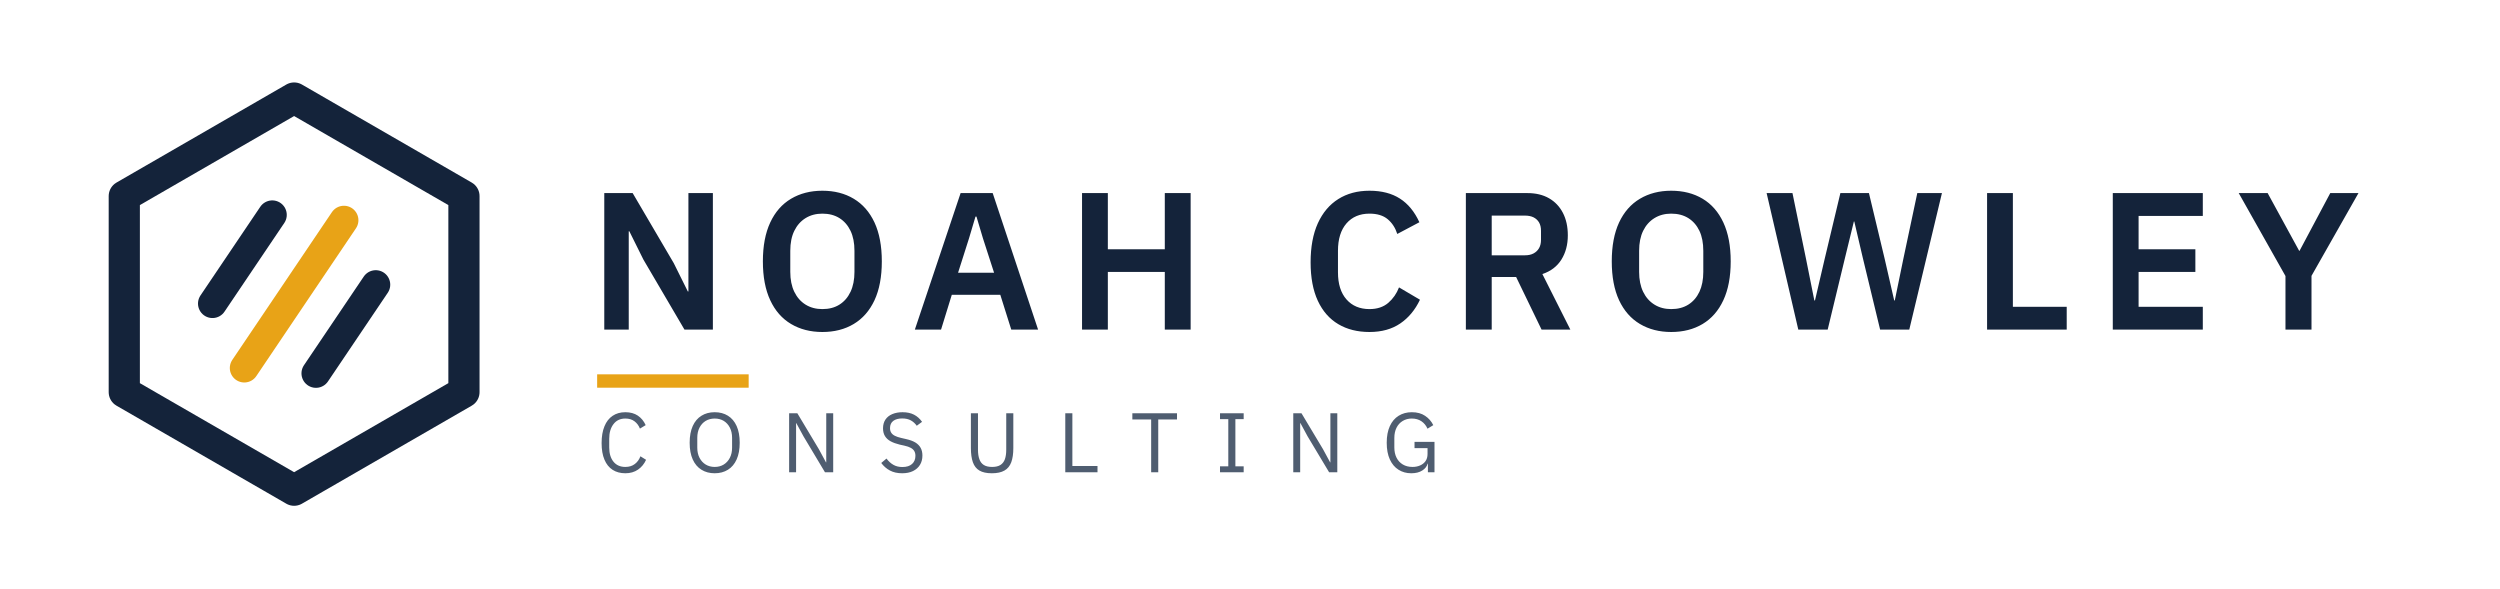
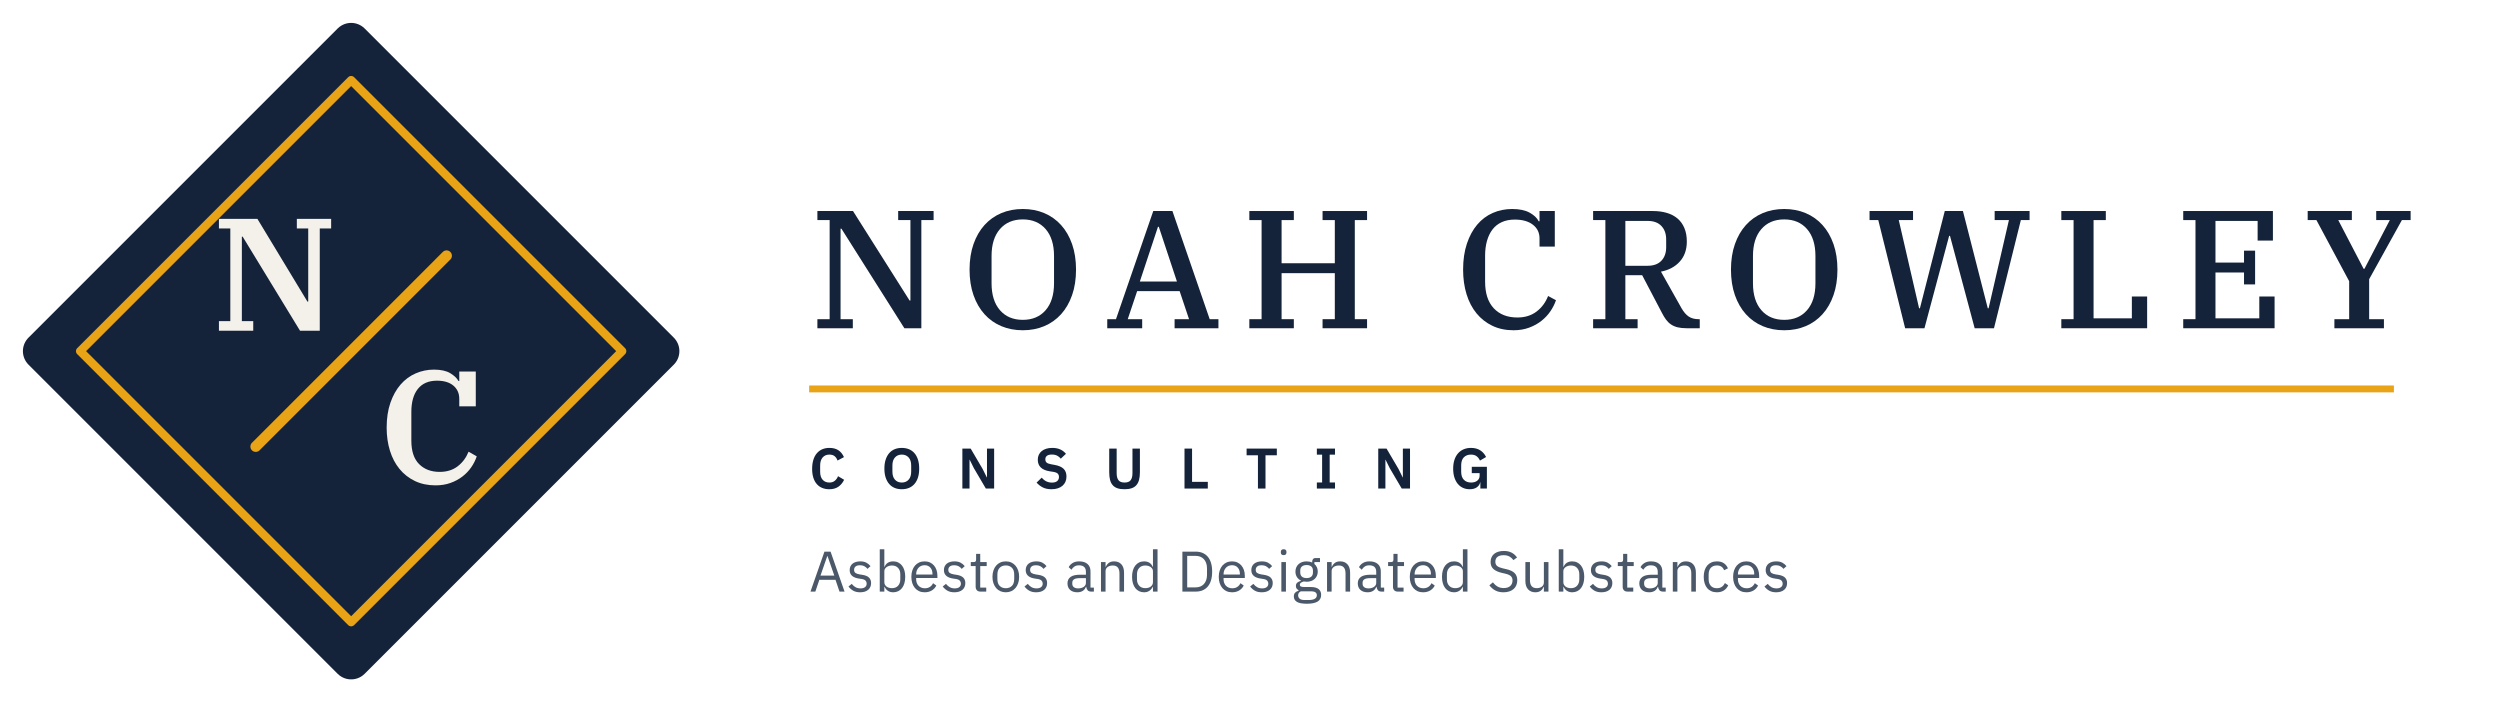
- <svg xmlns="http://www.w3.org/2000/svg" viewBox="0 0 561 132" width="561" height="132">
-   <polygon points="66.00,22.00 104.11,44.00 104.11,88.00 66.00,110.00 27.89,88.00 27.89,44.00" fill="none" stroke="#14233A" stroke-width="7.00" stroke-linejoin="round" />
-   <line x1="47.68" y1="68.12" x2="61.10" y2="48.22" stroke="#14233A" stroke-width="6.50" stroke-linecap="round" />
-   <line x1="54.82" y1="82.58" x2="77.18" y2="49.42" stroke="#E8A317" stroke-width="6.50" stroke-linecap="round" />
-   <line x1="70.90" y1="83.78" x2="84.32" y2="63.88" stroke="#14233A" stroke-width="6.50" stroke-linecap="round" />
-   <path d="M153.60 73.97 144.38 58.25 141.22 51.89H141.09V58.43V73.97H135.60V43.33H141.97L151.19 59.05L154.35 65.41H154.48V58.87V43.33H159.97V73.97ZM184.54 74.50Q180.54 74.50 177.51 72.70Q174.48 70.90 172.84 67.37Q171.19 63.83 171.19 58.65Q171.19 53.47 172.84 49.93Q174.48 46.40 177.51 44.60Q180.54 42.80 184.54 42.80Q188.58 42.80 191.58 44.60Q194.59 46.40 196.24 49.93Q197.88 53.47 197.88 58.65Q197.88 63.83 196.24 67.37Q194.59 70.90 191.58 72.70Q188.58 74.50 184.54 74.50ZM184.54 69.36Q186.78 69.36 188.38 68.35Q189.98 67.34 190.86 65.48Q191.74 63.61 191.74 61.02V56.28Q191.74 53.64 190.86 51.80Q189.98 49.96 188.38 48.95Q186.78 47.94 184.54 47.94Q182.39 47.94 180.76 48.95Q179.14 49.96 178.24 51.80Q177.34 53.64 177.34 56.28V61.02Q177.34 63.61 178.24 65.48Q179.14 67.34 180.76 68.35Q182.39 69.36 184.54 69.36ZM232.95 73.97H226.93L224.47 66.16H213.58L211.17 73.97H205.29L215.56 43.33H222.76ZM223.07 61.20 220.57 53.47 219.12 48.60H218.90L217.45 53.47L214.99 61.20ZM261.38 73.97V61.02H248.60V73.97H242.81V43.33H248.60V55.93H261.38V43.33H267.18V73.97ZM307.31 74.50Q303.27 74.50 300.31 72.74Q297.35 70.99 295.72 67.50Q294.10 64.01 294.10 58.87Q294.10 53.69 295.72 50.11Q297.35 46.53 300.31 44.67Q303.27 42.80 307.31 42.80Q311.40 42.80 314.14 44.56Q316.88 46.31 318.51 49.87L313.55 52.50Q312.89 50.44 311.40 49.19Q309.90 47.94 307.31 47.94Q304.06 47.94 302.15 50.13Q300.24 52.33 300.24 56.28V61.11Q300.24 65.02 302.15 67.19Q304.06 69.36 307.31 69.36Q309.90 69.36 311.53 67.96Q313.15 66.55 313.94 64.49L318.64 67.26Q317.02 70.68 314.21 72.59Q311.40 74.50 307.31 74.50ZM334.74 62.16V73.97H328.94V43.33H342.77Q345.58 43.33 347.60 44.49Q349.62 45.65 350.72 47.78Q351.82 49.91 351.82 52.81Q351.82 55.93 350.39 58.23Q348.96 60.54 346.11 61.50L352.39 73.97H345.93L340.22 62.16ZM334.74 57.29H342.20Q343.34 57.29 344.13 56.87Q344.92 56.45 345.36 55.69Q345.80 54.92 345.80 53.82V51.80Q345.80 50.66 345.36 49.91Q344.92 49.17 344.13 48.77Q343.34 48.38 342.20 48.38H334.74ZM375.02 74.50Q371.03 74.50 368.00 72.70Q364.97 70.90 363.32 67.37Q361.68 63.83 361.68 58.65Q361.68 53.47 363.32 49.93Q364.97 46.40 368.00 44.60Q371.03 42.80 375.02 42.80Q379.06 42.80 382.07 44.60Q385.08 46.40 386.72 49.93Q388.37 53.47 388.37 58.65Q388.37 63.83 386.72 67.37Q385.08 70.90 382.07 72.70Q379.06 74.50 375.02 74.50ZM375.02 69.36Q377.26 69.36 378.87 68.35Q380.47 67.34 381.35 65.48Q382.22 63.61 382.22 61.02V56.28Q382.22 53.64 381.35 51.80Q380.47 49.96 378.87 48.95Q377.26 47.94 375.02 47.94Q372.87 47.94 371.25 48.95Q369.62 49.96 368.72 51.80Q367.82 53.64 367.82 56.28V61.02Q367.82 63.61 368.72 65.48Q369.62 67.34 371.25 68.35Q372.87 69.36 375.02 69.36ZM410.13 73.97H403.54L396.43 43.33H402.23L405.26 58.04L407.14 67.43H407.28L409.47 58.04L412.98 43.33H419.39L422.91 58.04L425.06 67.43H425.19L427.12 58.04L430.24 43.33H435.77L428.44 73.97H421.90L417.99 57.77L416.10 49.69H416.01L414.04 57.77ZM463.77 73.97H445.90V43.33H451.69V68.84H463.77ZM494.31 73.97H474.11V43.33H494.31V48.46H479.90V55.93H492.64V61.02H479.90V68.84H494.31ZM518.70 73.97H512.86V61.94L502.37 43.33H508.86L515.93 56.28H516.02L522.91 43.33H529.24L518.70 61.90Z" fill="#14233A" />
-   <rect x="134" y="84" width="34" height="3" fill="#E8A317" />
-   <path d="M140.33 106.20Q138.66 106.20 137.47 105.43Q136.27 104.66 135.64 103.15Q135.00 101.65 135.00 99.43Q135.00 97.21 135.64 95.66Q136.27 94.11 137.47 93.31Q138.66 92.50 140.33 92.50Q141.98 92.50 143.12 93.26Q144.26 94.02 144.89 95.40L143.60 96.18Q143.20 95.16 142.38 94.54Q141.57 93.92 140.33 93.92Q138.62 93.92 137.67 95.17Q136.71 96.41 136.71 98.44V100.41Q136.71 102.44 137.67 103.61Q138.62 104.78 140.33 104.78Q141.60 104.78 142.46 104.12Q143.31 103.47 143.71 102.39L144.98 103.18Q144.35 104.57 143.17 105.38Q141.98 106.20 140.33 106.20ZM160.38 106.20Q158.67 106.20 157.41 105.41Q156.14 104.63 155.45 103.10Q154.76 101.57 154.76 99.35Q154.76 97.13 155.45 95.60Q156.14 94.07 157.41 93.29Q158.67 92.50 160.38 92.50Q162.08 92.50 163.35 93.29Q164.61 94.07 165.30 95.60Q165.99 97.13 165.99 99.35Q165.99 101.57 165.30 103.10Q164.61 104.63 163.35 105.41Q162.08 106.20 160.38 106.20ZM160.38 104.78Q161.53 104.78 162.41 104.24Q163.28 103.70 163.78 102.73Q164.28 101.76 164.28 100.45V98.25Q164.28 96.94 163.78 95.96Q163.28 94.99 162.41 94.45Q161.53 93.92 160.38 93.92Q159.24 93.92 158.35 94.45Q157.47 94.99 156.97 95.96Q156.47 96.94 156.47 98.25V100.45Q156.47 101.76 156.97 102.73Q157.47 103.70 158.35 104.24Q159.24 104.78 160.38 104.78ZM185.12 105.97 180.29 97.89 178.69 94.95H178.64V97.89V105.97H177.08V92.73H178.92L183.76 100.81L185.35 103.75H185.41V100.81V92.73H186.97V105.97ZM202.44 106.20Q200.84 106.20 199.69 105.58Q198.55 104.97 197.75 103.89L198.93 102.90Q199.63 103.83 200.48 104.31Q201.34 104.80 202.49 104.80Q203.92 104.80 204.67 104.11Q205.42 103.43 205.42 102.29Q205.42 101.66 205.17 101.23Q204.92 100.79 204.38 100.50Q203.84 100.20 202.97 100.01L201.89 99.77Q200.69 99.48 199.86 99.03Q199.02 98.57 198.58 97.85Q198.15 97.13 198.15 96.12Q198.15 94.95 198.70 94.14Q199.25 93.33 200.24 92.92Q201.24 92.50 202.53 92.50Q204.03 92.50 205.10 93.05Q206.17 93.60 206.91 94.66L205.72 95.54Q205.19 94.78 204.40 94.34Q203.61 93.90 202.45 93.90Q201.18 93.90 200.45 94.45Q199.72 95.00 199.72 96.07Q199.72 96.69 200.00 97.11Q200.27 97.53 200.82 97.80Q201.37 98.08 202.21 98.27L203.29 98.52Q204.58 98.80 205.40 99.29Q206.21 99.79 206.60 100.51Q206.99 101.23 206.99 102.22Q206.99 103.43 206.44 104.32Q205.89 105.21 204.87 105.71Q203.86 106.20 202.44 106.20ZM217.87 92.73H219.46V100.92Q219.46 102.18 219.77 103.04Q220.07 103.90 220.76 104.34Q221.45 104.78 222.63 104.78Q223.81 104.78 224.50 104.34Q225.19 103.90 225.50 103.04Q225.80 102.18 225.80 100.92V92.73H227.39V100.55Q227.39 102.46 226.93 103.72Q226.46 104.99 225.40 105.59Q224.34 106.20 222.57 106.20Q220.81 106.20 219.78 105.59Q218.76 104.99 218.31 103.72Q217.87 102.46 217.87 100.55ZM246.28 105.97H239.05V92.73H240.64V104.57H246.28ZM264.12 94.13H259.91V105.97H258.32V94.13H254.10V92.73H264.12ZM279.08 105.97H273.77V104.64H275.63V94.06H273.77V92.73H279.08V94.06H277.22V104.64H279.08ZM298.25 105.97 293.41 97.89 291.82 94.95H291.76V97.89V105.97H290.21V92.73H292.05L296.89 100.81L298.48 103.75H298.54V100.81V92.73H300.09V105.97ZM320.42 105.97V104.04H320.36Q320.12 104.97 319.16 105.58Q318.20 106.20 316.68 106.20Q315.07 106.20 313.83 105.41Q312.58 104.63 311.88 103.10Q311.18 101.57 311.18 99.35Q311.18 97.15 311.88 95.62Q312.58 94.09 313.85 93.30Q315.13 92.50 316.81 92.50Q318.60 92.50 319.79 93.31Q320.99 94.11 321.63 95.40L320.33 96.20Q319.87 95.14 318.97 94.53Q318.07 93.92 316.81 93.92Q315.66 93.92 314.77 94.46Q313.87 95.00 313.38 95.98Q312.89 96.96 312.89 98.27V100.41Q312.89 101.72 313.38 102.70Q313.87 103.68 314.79 104.23Q315.71 104.78 316.97 104.78Q317.90 104.78 318.66 104.45Q319.41 104.13 319.88 103.49Q320.34 102.84 320.34 101.87V100.56H317.42V99.16H321.90V105.97Z" fill="#4F5D70" />
+ <svg xmlns="http://www.w3.org/2000/svg" viewBox="0 0 655 184" width="655" height="184" role="img">
+   <polygon points="92,11 173,92 92,173 11,92" fill="#14233A" stroke="#14233A" stroke-width="10" stroke-linejoin="round" />
+   <polygon points="92,21 163,92 92,163 21,92" fill="none" stroke="#E8A317" stroke-width="2.2" stroke-linejoin="round" />
+   <g fill="#F4F1EA">
+     <path transform="translate(55.47 86.66) scale(0.042 -0.042)" d="M45 60H116V638H45V698H285L597 182H602V638H531V698H745V638H674V0H551L193 587H188V60H259V0H45Z" />
+   </g>
+   <g fill="#F4F1EA">
+     <path transform="translate(99.12 126.66) scale(0.042 -0.042)" d="M357 -12Q285 -12 228.5 15.0Q172 42 132.5 90.0Q93 138 72.5 204.0Q52 270 52 348Q52 436 75.5 503.5Q99 571 139.0 617.0Q179 663 233.0 686.5Q287 710 347 710Q412 710 449.0 687.5Q486 665 500 639H505V698H608V481H505V528Q505 579 468.5 610.0Q432 641 366 641Q288 641 247.0 590.0Q206 539 206 446V267Q206 169 254.5 120.5Q303 72 383 72Q449 72 494.5 106.5Q540 141 563 198L614 169Q602 133 579.5 100.5Q557 68 524.5 43.0Q492 18 450.0 3.0Q408 -12 357 -12Z" />
+   </g>
+   <line x1="117" y1="67" x2="67" y2="117" stroke="#E8A317" stroke-width="2.8" stroke-linecap="round" />
+   <g fill="#14233A">
+     <path transform="translate(212.00 86.00) scale(0.044 -0.044)" d="M49 54H122V644H49V698H261L598 165H603V644H530V698H741V644H668V0H567L192 593H187V54H260V0H49Z" />
+     <path transform="translate(251.78 86.00) scale(0.044 -0.044)" d="M368 50Q454 50 504.0 107.5Q554 165 554 268V430Q554 533 504.0 590.5Q454 648 368 648Q282 648 232.0 590.5Q182 533 182 430V268Q182 165 232.0 107.5Q282 50 368 50ZM368 -12Q298 -12 240.0 12.5Q182 37 140.0 83.5Q98 130 74.5 197.0Q51 264 51 349Q51 434 74.5 501.0Q98 568 140.0 614.5Q182 661 240.0 685.5Q298 710 368 710Q438 710 496.0 685.5Q554 661 596.0 614.5Q638 568 661.5 501.0Q685 434 685 349Q685 264 661.5 197.0Q638 130 596.0 83.5Q554 37 496.0 12.5Q438 -12 368 -12Z" />
+     <path transform="translate(289.44 86.00) scale(0.044 -0.044)" d="M15 54H67L289 698H403L625 54H677V0H416V54H502L446 221H193L137 54H223V0H15ZM209 278H430L322 604H317Z" />
+     <path transform="translate(325.17 86.00) scale(0.044 -0.044)" d="M49 54H122V644H49V698H314V644H241V387H558V644H485V698H750V644H677V54H750V0H485V54H558V328H241V54H314V0H49Z" />
+     <path transform="translate(381.09 86.00) scale(0.044 -0.044)" d="M351 -12Q281 -12 225.5 14.5Q170 41 131.0 88.5Q92 136 71.5 202.5Q51 269 51 349Q51 436 73.5 503.5Q96 571 135.0 617.0Q174 663 227.5 686.5Q281 710 343 710Q408 710 447.5 688.0Q487 666 501 637H506V698H597V486H506V535Q506 586 466.5 616.5Q427 647 359 647Q314 647 280.5 631.5Q247 616 225.5 587.5Q204 559 193.0 519.5Q182 480 182 433V277Q182 174 233.5 119.0Q285 64 374 64Q442 64 488.5 99.5Q535 135 557 192L604 167Q593 134 571.5 102.0Q550 70 518.0 44.5Q486 19 444.0 3.5Q402 -12 351 -12Z" />
+     <path transform="translate(415.24 86.00) scale(0.044 -0.044)" d="M49 54H122V644H49V698H404Q450 698 487.5 687.0Q525 676 551.5 653.5Q578 631 592.5 596.5Q607 562 607 516Q607 444 565.5 397.5Q524 351 453 337L575 120Q595 85 618.5 69.5Q642 54 677 54H684V0H607Q575 0 552.5 5.5Q530 11 513.0 22.5Q496 34 483.0 51.5Q470 69 458 93L341 316H241V54H314V0H49ZM241 372H374Q427 372 455.5 402.0Q484 432 484 482V529Q484 579 455.5 609.0Q427 639 374 639H241Z" />
+     <path transform="translate(451.27 86.00) scale(0.044 -0.044)" d="M368 50Q454 50 504.0 107.5Q554 165 554 268V430Q554 533 504.0 590.5Q454 648 368 648Q282 648 232.0 590.5Q182 533 182 430V268Q182 165 232.0 107.5Q282 50 368 50ZM368 -12Q298 -12 240.0 12.5Q182 37 140.0 83.5Q98 130 74.5 197.0Q51 264 51 349Q51 434 74.5 501.0Q98 568 140.0 614.5Q182 661 240.0 685.5Q298 710 368 710Q438 710 496.0 685.5Q554 661 596.0 614.5Q638 568 661.5 501.0Q685 434 685 349Q685 264 661.5 197.0Q638 130 596.0 83.5Q554 37 496.0 12.5Q438 -12 368 -12Z" />
+     <path transform="translate(488.94 86.00) scale(0.044 -0.044)" d="M72 644H20V698H279V644H194L315 119H320L468 698H576L724 119H729L850 644H765V698H973V644H921L761 0H646L499 550H494L347 0H232Z" />
+     <path transform="translate(537.91 86.00) scale(0.044 -0.044)" d="M49 54H122V644H49V698H314V644H241V59H469V189H560V0H49Z" />
+     <path transform="translate(569.85 86.00) scale(0.044 -0.044)" d="M49 54H122V644H49V698H583V522H492V639H241V391H411V462H477V261H411V332H241V59H502V189H593V0H49Z" />
+     <path transform="translate(603.69 86.00) scale(0.044 -0.044)" d="M180 54H268V280L73 644H21V698H284V644H203L354 354H359L510 644H429V698H634V644H582L387 292V54H475V0H180Z" />
+   </g>
+   <rect x="212" y="101" width="415.2" height="1.8" fill="#E8A317" />
+   <g fill="#14233A">
+     <path transform="translate(212.00 128.00) scale(0.015 -0.015)" d="M353 -12Q284 -12 228.5 10.5Q173 33 133.5 78.0Q94 123 73.0 189.5Q52 256 52 344Q52 432 73.0 500.5Q94 569 133.5 615.5Q173 662 228.5 686.0Q284 710 353 710Q447 710 509.0 670.0Q571 630 608 549L495 489Q480 536 446.0 564.5Q412 593 353 593Q279 593 235.5 543.0Q192 493 192 403V293Q192 202 235.5 153.5Q279 105 353 105Q412 105 449.5 137.0Q487 169 504 216L611 153Q573 75 510.0 31.5Q447 -12 353 -12Z" />
+     <path transform="translate(230.93 128.00) scale(0.015 -0.015)" d="M356 -12Q287 -12 231.0 11.0Q175 34 135.5 80.0Q96 126 74.0 193.0Q52 260 52 349Q52 437 74.0 504.5Q96 572 135.5 618.0Q175 664 231.0 687.0Q287 710 356 710Q425 710 481.0 687.0Q537 664 577.0 618.0Q617 572 638.5 504.5Q660 437 660 349Q660 260 638.5 193.0Q617 126 577.0 80.0Q537 34 481.0 11.0Q425 -12 356 -12ZM356 105Q431 105 475.5 155.0Q520 205 520 295V403Q520 493 475.5 543.0Q431 593 356 593Q281 593 236.5 543.0Q192 493 192 403V295Q192 205 236.5 155.0Q281 105 356 105Z" />
+     <path transform="translate(250.91 128.00) scale(0.015 -0.015)" d="M282 358 210 503H207V0H82V698H227L437 340L509 195H512V698H637V0H492Z" />
+     <path transform="translate(271.00 128.00) scale(0.015 -0.015)" d="M299 -12Q209 -12 146.5 20.0Q84 52 39 104L128 190Q164 148 208.5 126.0Q253 104 307 104Q368 104 399.0 130.5Q430 157 430 202Q430 237 410.0 259.0Q390 281 335 291L269 301Q60 334 60 504Q60 551 77.5 589.0Q95 627 128.0 654.0Q161 681 207.5 695.5Q254 710 313 710Q392 710 451.0 684.0Q510 658 552 607L462 522Q436 554 399.0 574.0Q362 594 306 594Q249 594 220.5 572.5Q192 551 192 512Q192 472 215.0 453.0Q238 434 289 425L354 413Q460 394 510.5 345.5Q561 297 561 210Q561 160 543.5 119.5Q526 79 492.5 49.5Q459 20 410.5 4.0Q362 -12 299 -12Z" />
+     <path transform="translate(289.46 128.00) scale(0.015 -0.015)" d="M207 698V269Q207 187 238.5 146.0Q270 105 345 105Q420 105 451.5 146.0Q483 187 483 269V698H613V286Q613 209 598.5 153.0Q584 97 552.0 60.0Q520 23 468.5 5.5Q417 -12 344 -12Q270 -12 219.5 5.5Q169 23 137.0 60.0Q105 97 91.0 153.0Q77 209 77 286V698Z" />
+     <path transform="translate(309.11 128.00) scale(0.015 -0.015)" d="M82 0V698H214V117H489V0Z" />
+     <path transform="translate(326.22 128.00) scale(0.015 -0.015)" d="M356 581V0H224V581H26V698H554V581Z" />
+     <path transform="translate(344.22 128.00) scale(0.015 -0.015)" d="M53 0V106H145V592H53V698H370V592H277V106H370V0Z" />
+     <path transform="translate(359.87 128.00) scale(0.015 -0.015)" d="M282 358 210 503H207V0H82V698H227L437 340L509 195H512V698H637V0H492Z" />
+     <path transform="translate(379.95 128.00) scale(0.015 -0.015)" d="M527 108H523Q514 57 466.5 22.5Q419 -12 340 -12Q278 -12 225.5 11.0Q173 34 134.5 79.5Q96 125 74.0 192.0Q52 259 52 347Q52 435 74.5 502.5Q97 570 138.0 616.0Q179 662 236.0 686.0Q293 710 363 710Q457 710 523.0 669.0Q589 628 627 551L520 488Q501 533 463.5 563.0Q426 593 363 593Q285 593 238.5 545.5Q192 498 192 405V293Q192 201 239.0 153.0Q286 105 365 105Q396 105 423.0 112.5Q450 120 470.0 135.0Q490 150 502.0 172.0Q514 194 514 224V269H377V380H641V0H527Z" />
+   </g>
+   <g fill="#4A5869">
+     <path transform="translate(212.00 155.00) scale(0.015 -0.015)" d="M530 0 460 206H178L108 0H23L267 698H374L618 0ZM321 620H316L198 280H439Z" />
+     <path transform="translate(221.76 155.00) scale(0.015 -0.015)" d="M240 -12Q168 -12 119.5 15.5Q71 43 36 89L93 135Q123 97 160.0 76.5Q197 56 246 56Q297 56 325.5 78.0Q354 100 354 140Q354 170 334.5 191.5Q315 213 264 221L223 227Q187 232 157.0 242.5Q127 253 104.5 270.5Q82 288 69.5 314.0Q57 340 57 376Q57 414 71.0 442.5Q85 471 109.5 490.0Q134 509 168.0 518.5Q202 528 241 528Q304 528 346.5 506.0Q389 484 421 445L368 397Q351 421 318.0 440.5Q285 460 235 460Q185 460 159.5 438.5Q134 417 134 380Q134 342 159.5 325.0Q185 308 233 300L273 294Q359 281 395.0 244.5Q431 208 431 149Q431 74 380.0 31.0Q329 -12 240 -12Z" />
+     <path transform="translate(229.22 155.00) scale(0.015 -0.015)" d="M85 740H165V432H169Q189 481 227.5 504.5Q266 528 320 528Q368 528 407.0 509.0Q446 490 473.5 455.0Q501 420 515.5 370.0Q530 320 530 258Q530 196 515.5 146.0Q501 96 473.5 61.0Q446 26 407.0 7.0Q368 -12 320 -12Q215 -12 169 84H165V0H85ZM298 60Q366 60 405.0 102.5Q444 145 444 214V302Q444 371 405.0 413.5Q366 456 298 456Q271 456 246.5 448.5Q222 441 204.0 428.0Q186 415 175.5 396.5Q165 378 165 357V165Q165 140 175.5 120.5Q186 101 204.0 87.5Q222 74 246.5 67.0Q271 60 298 60Z" />
+     <path transform="translate(238.07 155.00) scale(0.015 -0.015)" d="M279 -12Q226 -12 183.5 7.0Q141 26 110.5 61.5Q80 97 63.5 146.5Q47 196 47 258Q47 319 63.5 369.0Q80 419 110.5 454.5Q141 490 183.5 509.0Q226 528 279 528Q331 528 372.0 509.0Q413 490 442.0 456.5Q471 423 486.5 377.0Q502 331 502 276V238H131V214Q131 181 141.5 152.5Q152 124 171.5 103.0Q191 82 219.5 70.0Q248 58 284 58Q333 58 369.5 81.0Q406 104 426 147L483 106Q458 53 405.0 20.5Q352 -12 279 -12ZM279 461Q246 461 219.0 449.5Q192 438 172.5 417.0Q153 396 142.0 367.5Q131 339 131 305V298H416V309Q416 378 378.5 419.5Q341 461 279 461Z" />
+     <path transform="translate(246.45 155.00) scale(0.015 -0.015)" d="M240 -12Q168 -12 119.5 15.5Q71 43 36 89L93 135Q123 97 160.0 76.5Q197 56 246 56Q297 56 325.5 78.0Q354 100 354 140Q354 170 334.5 191.5Q315 213 264 221L223 227Q187 232 157.0 242.5Q127 253 104.5 270.5Q82 288 69.5 314.0Q57 340 57 376Q57 414 71.0 442.5Q85 471 109.5 490.0Q134 509 168.0 518.5Q202 528 241 528Q304 528 346.5 506.0Q389 484 421 445L368 397Q351 421 318.0 440.5Q285 460 235 460Q185 460 159.5 438.5Q134 417 134 380Q134 342 159.5 325.0Q185 308 233 300L273 294Q359 281 395.0 244.5Q431 208 431 149Q431 74 380.0 31.0Q329 -12 240 -12Z" />
+     <path transform="translate(253.91 155.00) scale(0.015 -0.015)" d="M199 0Q157 0 135.5 23.5Q114 47 114 85V446H29V516H77Q103 516 112.5 526.5Q122 537 122 563V659H194V516H307V446H194V70H299V0Z" />
+     <path transform="translate(259.32 155.00) scale(0.015 -0.015)" d="M280 -12Q228 -12 185.0 7.0Q142 26 111.5 61.5Q81 97 64.0 146.5Q47 196 47 258Q47 319 64.0 369.0Q81 419 111.5 454.5Q142 490 185.0 509.0Q228 528 280 528Q332 528 374.5 509.0Q417 490 448.0 454.5Q479 419 496.0 369.0Q513 319 513 258Q513 196 496.0 146.5Q479 97 448.0 61.5Q417 26 374.5 7.0Q332 -12 280 -12ZM280 59Q345 59 386.0 99.0Q427 139 427 221V295Q427 377 386.0 417.0Q345 457 280 457Q215 457 174.0 417.0Q133 377 133 295V221Q133 139 174.0 99.0Q215 59 280 59Z" />
+     <path transform="translate(267.88 155.00) scale(0.015 -0.015)" d="M240 -12Q168 -12 119.5 15.5Q71 43 36 89L93 135Q123 97 160.0 76.5Q197 56 246 56Q297 56 325.5 78.0Q354 100 354 140Q354 170 334.5 191.5Q315 213 264 221L223 227Q187 232 157.0 242.5Q127 253 104.5 270.5Q82 288 69.5 314.0Q57 340 57 376Q57 414 71.0 442.5Q85 471 109.5 490.0Q134 509 168.0 518.5Q202 528 241 528Q304 528 346.5 506.0Q389 484 421 445L368 397Q351 421 318.0 440.5Q285 460 235 460Q185 460 159.5 438.5Q134 417 134 380Q134 342 159.5 325.0Q185 308 233 300L273 294Q359 281 395.0 244.5Q431 208 431 149Q431 74 380.0 31.0Q329 -12 240 -12Z" />
+     <path transform="translate(279.02 155.00) scale(0.015 -0.015)" d="M460 0Q415 0 395.5 24.0Q376 48 371 84H366Q349 36 310.0 12.0Q271 -12 217 -12Q135 -12 89.5 30.0Q44 72 44 144Q44 217 97.5 256.0Q151 295 264 295H366V346Q366 401 336.0 430.0Q306 459 244 459Q197 459 165.5 438.0Q134 417 113 382L65 427Q86 469 132.0 498.5Q178 528 248 528Q342 528 394.0 482.0Q446 436 446 354V70H505V0ZM230 56Q260 56 285.0 63.0Q310 70 328.0 83.0Q346 96 356.0 113.0Q366 130 366 150V235H260Q191 235 159.5 215.0Q128 195 128 157V136Q128 98 155.5 77.0Q183 56 230 56Z" />
+     <path transform="translate(287.18 155.00) scale(0.015 -0.015)" d="M85 0V516H165V432H169Q188 476 222.5 502.0Q257 528 315 528Q395 528 441.5 476.5Q488 425 488 331V0H408V317Q408 456 291 456Q267 456 244.5 450.0Q222 444 204.0 432.0Q186 420 175.5 401.5Q165 383 165 358V0Z" />
+     <path transform="translate(295.85 155.00) scale(0.015 -0.015)" d="M415 84H411Q364 -12 260 -12Q212 -12 173.0 7.0Q134 26 106.5 61.0Q79 96 64.5 146.0Q50 196 50 258Q50 320 64.5 370.0Q79 420 106.5 455.0Q134 490 173.0 509.0Q212 528 260 528Q314 528 352.5 504.5Q391 481 411 432H415V740H495V0H415ZM282 60Q309 60 333.5 67.0Q358 74 376.0 87.5Q394 101 404.5 120.5Q415 140 415 165V357Q415 378 404.5 396.5Q394 415 376.0 428.0Q358 441 333.5 448.5Q309 456 282 456Q214 456 175.0 413.5Q136 371 136 302V214Q136 145 175.0 102.5Q214 60 282 60Z" />
+     <path transform="translate(308.39 155.00) scale(0.015 -0.015)" d="M93 698H327Q392 698 445.0 676.0Q498 654 535.5 610.5Q573 567 593.0 501.5Q613 436 613 349Q613 262 593.0 196.5Q573 131 535.5 87.5Q498 44 445.0 22.0Q392 0 327 0H93ZM327 74Q370 74 406.0 88.5Q442 103 468.0 131.0Q494 159 508.5 199.5Q523 240 523 292V406Q523 458 508.5 498.5Q494 539 468.0 567.0Q442 595 406.0 609.5Q370 624 327 624H177V74Z" />
+     <path transform="translate(318.61 155.00) scale(0.015 -0.015)" d="M279 -12Q226 -12 183.5 7.0Q141 26 110.5 61.5Q80 97 63.5 146.5Q47 196 47 258Q47 319 63.5 369.0Q80 419 110.5 454.5Q141 490 183.5 509.0Q226 528 279 528Q331 528 372.0 509.0Q413 490 442.0 456.5Q471 423 486.5 377.0Q502 331 502 276V238H131V214Q131 181 141.5 152.5Q152 124 171.5 103.0Q191 82 219.5 70.0Q248 58 284 58Q333 58 369.5 81.0Q406 104 426 147L483 106Q458 53 405.0 20.5Q352 -12 279 -12ZM279 461Q246 461 219.0 449.5Q192 438 172.5 417.0Q153 396 142.0 367.5Q131 339 131 305V298H416V309Q416 378 378.5 419.5Q341 461 279 461Z" />
+     <path transform="translate(326.99 155.00) scale(0.015 -0.015)" d="M240 -12Q168 -12 119.5 15.5Q71 43 36 89L93 135Q123 97 160.0 76.5Q197 56 246 56Q297 56 325.5 78.0Q354 100 354 140Q354 170 334.5 191.5Q315 213 264 221L223 227Q187 232 157.0 242.5Q127 253 104.5 270.5Q82 288 69.5 314.0Q57 340 57 376Q57 414 71.0 442.5Q85 471 109.5 490.0Q134 509 168.0 518.5Q202 528 241 528Q304 528 346.5 506.0Q389 484 421 445L368 397Q351 421 318.0 440.5Q285 460 235 460Q185 460 159.5 438.5Q134 417 134 380Q134 342 159.5 325.0Q185 308 233 300L273 294Q359 281 395.0 244.5Q431 208 431 149Q431 74 380.0 31.0Q329 -12 240 -12Z" />
+     <path transform="translate(334.44 155.00) scale(0.015 -0.015)" d="M125 637Q99 637 87.5 649.5Q76 662 76 682V695Q76 715 87.5 727.5Q99 740 125 740Q151 740 162.5 727.5Q174 715 174 695V682Q174 662 162.5 649.5Q151 637 125 637ZM85 516H165V0H85Z" />
+     <path transform="translate(338.34 155.00) scale(0.015 -0.015)" d="M520 -57Q520 -137 457.5 -174.5Q395 -212 270 -212Q149 -212 96.0 -179.0Q43 -146 43 -85Q43 -43 65.0 -19.5Q87 4 125 15V26Q79 48 79 98Q79 137 104.0 157.5Q129 178 168 188V192Q122 214 96.5 255.0Q71 296 71 350Q71 389 85.0 422.0Q99 455 124.5 478.5Q150 502 185.5 515.0Q221 528 265 528Q320 528 363 508V517Q363 547 377.0 566.5Q391 586 423 586H500V516H402V483Q430 459 445.5 425.5Q461 392 461 350Q461 311 447.0 278.0Q433 245 407.5 221.5Q382 198 346.0 185.0Q310 172 266 172Q241 172 216 177Q190 170 169.0 156.5Q148 143 148 119Q148 96 170.0 88.0Q192 80 227 80H337Q433 80 476.5 43.5Q520 7 520 -57ZM445 -63Q445 -32 421.5 -13.5Q398 5 338 5H166Q118 -17 118 -65Q118 -99 143.5 -123.0Q169 -147 230 -147H304Q371 -147 408.0 -126.0Q445 -105 445 -63ZM266 236Q317 236 347.0 260.5Q377 285 377 336V364Q377 415 347.0 439.5Q317 464 266 464Q215 464 185.0 439.5Q155 415 155 364V336Q155 285 185.0 260.5Q215 236 266 236Z" />
+     <path transform="translate(346.41 155.00) scale(0.015 -0.015)" d="M85 0V516H165V432H169Q188 476 222.5 502.0Q257 528 315 528Q395 528 441.5 476.5Q488 425 488 331V0H408V317Q408 456 291 456Q267 456 244.5 450.0Q222 444 204.0 432.0Q186 420 175.5 401.5Q165 383 165 358V0Z" />
+     <path transform="translate(355.08 155.00) scale(0.015 -0.015)" d="M460 0Q415 0 395.5 24.0Q376 48 371 84H366Q349 36 310.0 12.0Q271 -12 217 -12Q135 -12 89.5 30.0Q44 72 44 144Q44 217 97.5 256.0Q151 295 264 295H366V346Q366 401 336.0 430.0Q306 459 244 459Q197 459 165.5 438.0Q134 417 113 382L65 427Q86 469 132.0 498.5Q178 528 248 528Q342 528 394.0 482.0Q446 436 446 354V70H505V0ZM230 56Q260 56 285.0 63.0Q310 70 328.0 83.0Q346 96 356.0 113.0Q366 130 366 150V235H260Q191 235 159.5 215.0Q128 195 128 157V136Q128 98 155.5 77.0Q183 56 230 56Z" />
+     <path transform="translate(363.25 155.00) scale(0.015 -0.015)" d="M199 0Q157 0 135.5 23.5Q114 47 114 85V446H29V516H77Q103 516 112.5 526.5Q122 537 122 563V659H194V516H307V446H194V70H299V0Z" />
+     <path transform="translate(368.66 155.00) scale(0.015 -0.015)" d="M279 -12Q226 -12 183.5 7.0Q141 26 110.5 61.5Q80 97 63.5 146.5Q47 196 47 258Q47 319 63.5 369.0Q80 419 110.5 454.5Q141 490 183.5 509.0Q226 528 279 528Q331 528 372.0 509.0Q413 490 442.0 456.5Q471 423 486.5 377.0Q502 331 502 276V238H131V214Q131 181 141.5 152.5Q152 124 171.5 103.0Q191 82 219.5 70.0Q248 58 284 58Q333 58 369.5 81.0Q406 104 426 147L483 106Q458 53 405.0 20.5Q352 -12 279 -12ZM279 461Q246 461 219.0 449.5Q192 438 172.5 417.0Q153 396 142.0 367.5Q131 339 131 305V298H416V309Q416 378 378.5 419.5Q341 461 279 461Z" />
+     <path transform="translate(377.05 155.00) scale(0.015 -0.015)" d="M415 84H411Q364 -12 260 -12Q212 -12 173.0 7.0Q134 26 106.5 61.0Q79 96 64.5 146.0Q50 196 50 258Q50 320 64.5 370.0Q79 420 106.5 455.0Q134 490 173.0 509.0Q212 528 260 528Q314 528 352.5 504.5Q391 481 411 432H415V740H495V0H415ZM282 60Q309 60 333.5 67.0Q358 74 376.0 87.5Q394 101 404.5 120.5Q415 140 415 165V357Q415 378 404.5 396.5Q394 415 376.0 428.0Q358 441 333.5 448.5Q309 456 282 456Q214 456 175.0 413.5Q136 371 136 302V214Q136 145 175.0 102.5Q214 60 282 60Z" />
+     <path transform="translate(389.59 155.00) scale(0.015 -0.015)" d="M289 -12Q204 -12 144.0 20.5Q84 53 42 110L104 162Q141 113 186.0 87.5Q231 62 292 62Q367 62 406.5 98.0Q446 134 446 194Q446 244 416.0 271.0Q386 298 317 314L260 327Q164 349 113.5 393.5Q63 438 63 519Q63 565 80.0 601.0Q97 637 127.5 661.0Q158 685 200.5 697.5Q243 710 294 710Q373 710 429.5 681.0Q486 652 525 596L462 550Q433 590 392.0 613.0Q351 636 290 636Q223 636 184.5 607.5Q146 579 146 522Q146 472 178.5 446.5Q211 421 277 406L334 393Q437 370 483.0 323.0Q529 276 529 198Q529 150 512.5 111.0Q496 72 465.0 45.0Q434 18 389.5 3.0Q345 -12 289 -12Z" />
+     <path transform="translate(398.45 155.00) scale(0.015 -0.015)" d="M403 84H399Q391 66 379.5 48.5Q368 31 351.0 17.5Q334 4 310.0 -4.0Q286 -12 254 -12Q174 -12 127.0 39.5Q80 91 80 185V516H160V199Q160 60 278 60Q302 60 324.5 66.0Q347 72 364.5 84.0Q382 96 392.5 114.5Q403 133 403 159V516H483V0H403Z" />
+     <path transform="translate(407.12 155.00) scale(0.015 -0.015)" d="M85 740H165V432H169Q189 481 227.5 504.5Q266 528 320 528Q368 528 407.0 509.0Q446 490 473.5 455.0Q501 420 515.5 370.0Q530 320 530 258Q530 196 515.5 146.0Q501 96 473.5 61.0Q446 26 407.0 7.0Q368 -12 320 -12Q215 -12 169 84H165V0H85ZM298 60Q366 60 405.0 102.5Q444 145 444 214V302Q444 371 405.0 413.5Q366 456 298 456Q271 456 246.5 448.5Q222 441 204.0 428.0Q186 415 175.5 396.5Q165 378 165 357V165Q165 140 175.5 120.5Q186 101 204.0 87.5Q222 74 246.5 67.0Q271 60 298 60Z" />
+     <path transform="translate(415.97 155.00) scale(0.015 -0.015)" d="M240 -12Q168 -12 119.5 15.5Q71 43 36 89L93 135Q123 97 160.0 76.5Q197 56 246 56Q297 56 325.5 78.0Q354 100 354 140Q354 170 334.5 191.5Q315 213 264 221L223 227Q187 232 157.0 242.5Q127 253 104.5 270.5Q82 288 69.5 314.0Q57 340 57 376Q57 414 71.0 442.5Q85 471 109.5 490.0Q134 509 168.0 518.5Q202 528 241 528Q304 528 346.5 506.0Q389 484 421 445L368 397Q351 421 318.0 440.5Q285 460 235 460Q185 460 159.5 438.5Q134 417 134 380Q134 342 159.5 325.0Q185 308 233 300L273 294Q359 281 395.0 244.5Q431 208 431 149Q431 74 380.0 31.0Q329 -12 240 -12Z" />
+     <path transform="translate(423.43 155.00) scale(0.015 -0.015)" d="M199 0Q157 0 135.5 23.5Q114 47 114 85V446H29V516H77Q103 516 112.5 526.5Q122 537 122 563V659H194V516H307V446H194V70H299V0Z" />
+     <path transform="translate(428.84 155.00) scale(0.015 -0.015)" d="M460 0Q415 0 395.5 24.0Q376 48 371 84H366Q349 36 310.0 12.0Q271 -12 217 -12Q135 -12 89.5 30.0Q44 72 44 144Q44 217 97.5 256.0Q151 295 264 295H366V346Q366 401 336.0 430.0Q306 459 244 459Q197 459 165.5 438.0Q134 417 113 382L65 427Q86 469 132.0 498.5Q178 528 248 528Q342 528 394.0 482.0Q446 436 446 354V70H505V0ZM230 56Q260 56 285.0 63.0Q310 70 328.0 83.0Q346 96 356.0 113.0Q366 130 366 150V235H260Q191 235 159.5 215.0Q128 195 128 157V136Q128 98 155.5 77.0Q183 56 230 56Z" />
+     <path transform="translate(437.00 155.00) scale(0.015 -0.015)" d="M85 0V516H165V432H169Q188 476 222.5 502.0Q257 528 315 528Q395 528 441.5 476.5Q488 425 488 331V0H408V317Q408 456 291 456Q267 456 244.5 450.0Q222 444 204.0 432.0Q186 420 175.5 401.5Q165 383 165 358V0Z" />
+     <path transform="translate(445.67 155.00) scale(0.015 -0.015)" d="M277 -12Q223 -12 180.0 7.0Q137 26 107.5 61.0Q78 96 62.5 146.0Q47 196 47 258Q47 320 62.5 370.0Q78 420 107.5 455.0Q137 490 180.0 509.0Q223 528 277 528Q354 528 400.5 494.5Q447 461 470 407L403 373Q389 413 357.0 435.0Q325 457 277 457Q241 457 214.0 445.5Q187 434 169.0 413.5Q151 393 142.0 364.5Q133 336 133 302V214Q133 146 169.5 102.5Q206 59 277 59Q374 59 417 149L475 110Q450 54 400.5 21.0Q351 -12 277 -12Z" />
+     <path transform="translate(453.37 155.00) scale(0.015 -0.015)" d="M279 -12Q226 -12 183.5 7.0Q141 26 110.5 61.5Q80 97 63.5 146.5Q47 196 47 258Q47 319 63.5 369.0Q80 419 110.5 454.5Q141 490 183.5 509.0Q226 528 279 528Q331 528 372.0 509.0Q413 490 442.0 456.5Q471 423 486.5 377.0Q502 331 502 276V238H131V214Q131 181 141.5 152.5Q152 124 171.5 103.0Q191 82 219.5 70.0Q248 58 284 58Q333 58 369.5 81.0Q406 104 426 147L483 106Q458 53 405.0 20.5Q352 -12 279 -12ZM279 461Q246 461 219.0 449.5Q192 438 172.5 417.0Q153 396 142.0 367.5Q131 339 131 305V298H416V309Q416 378 378.5 419.5Q341 461 279 461Z" />
+     <path transform="translate(461.75 155.00) scale(0.015 -0.015)" d="M240 -12Q168 -12 119.5 15.5Q71 43 36 89L93 135Q123 97 160.0 76.5Q197 56 246 56Q297 56 325.5 78.0Q354 100 354 140Q354 170 334.5 191.5Q315 213 264 221L223 227Q187 232 157.0 242.5Q127 253 104.5 270.5Q82 288 69.5 314.0Q57 340 57 376Q57 414 71.0 442.5Q85 471 109.5 490.0Q134 509 168.0 518.5Q202 528 241 528Q304 528 346.5 506.0Q389 484 421 445L368 397Q351 421 318.0 440.5Q285 460 235 460Q185 460 159.5 438.5Q134 417 134 380Q134 342 159.5 325.0Q185 308 233 300L273 294Q359 281 395.0 244.5Q431 208 431 149Q431 74 380.0 31.0Q329 -12 240 -12Z" />
+   </g>
</svg>
